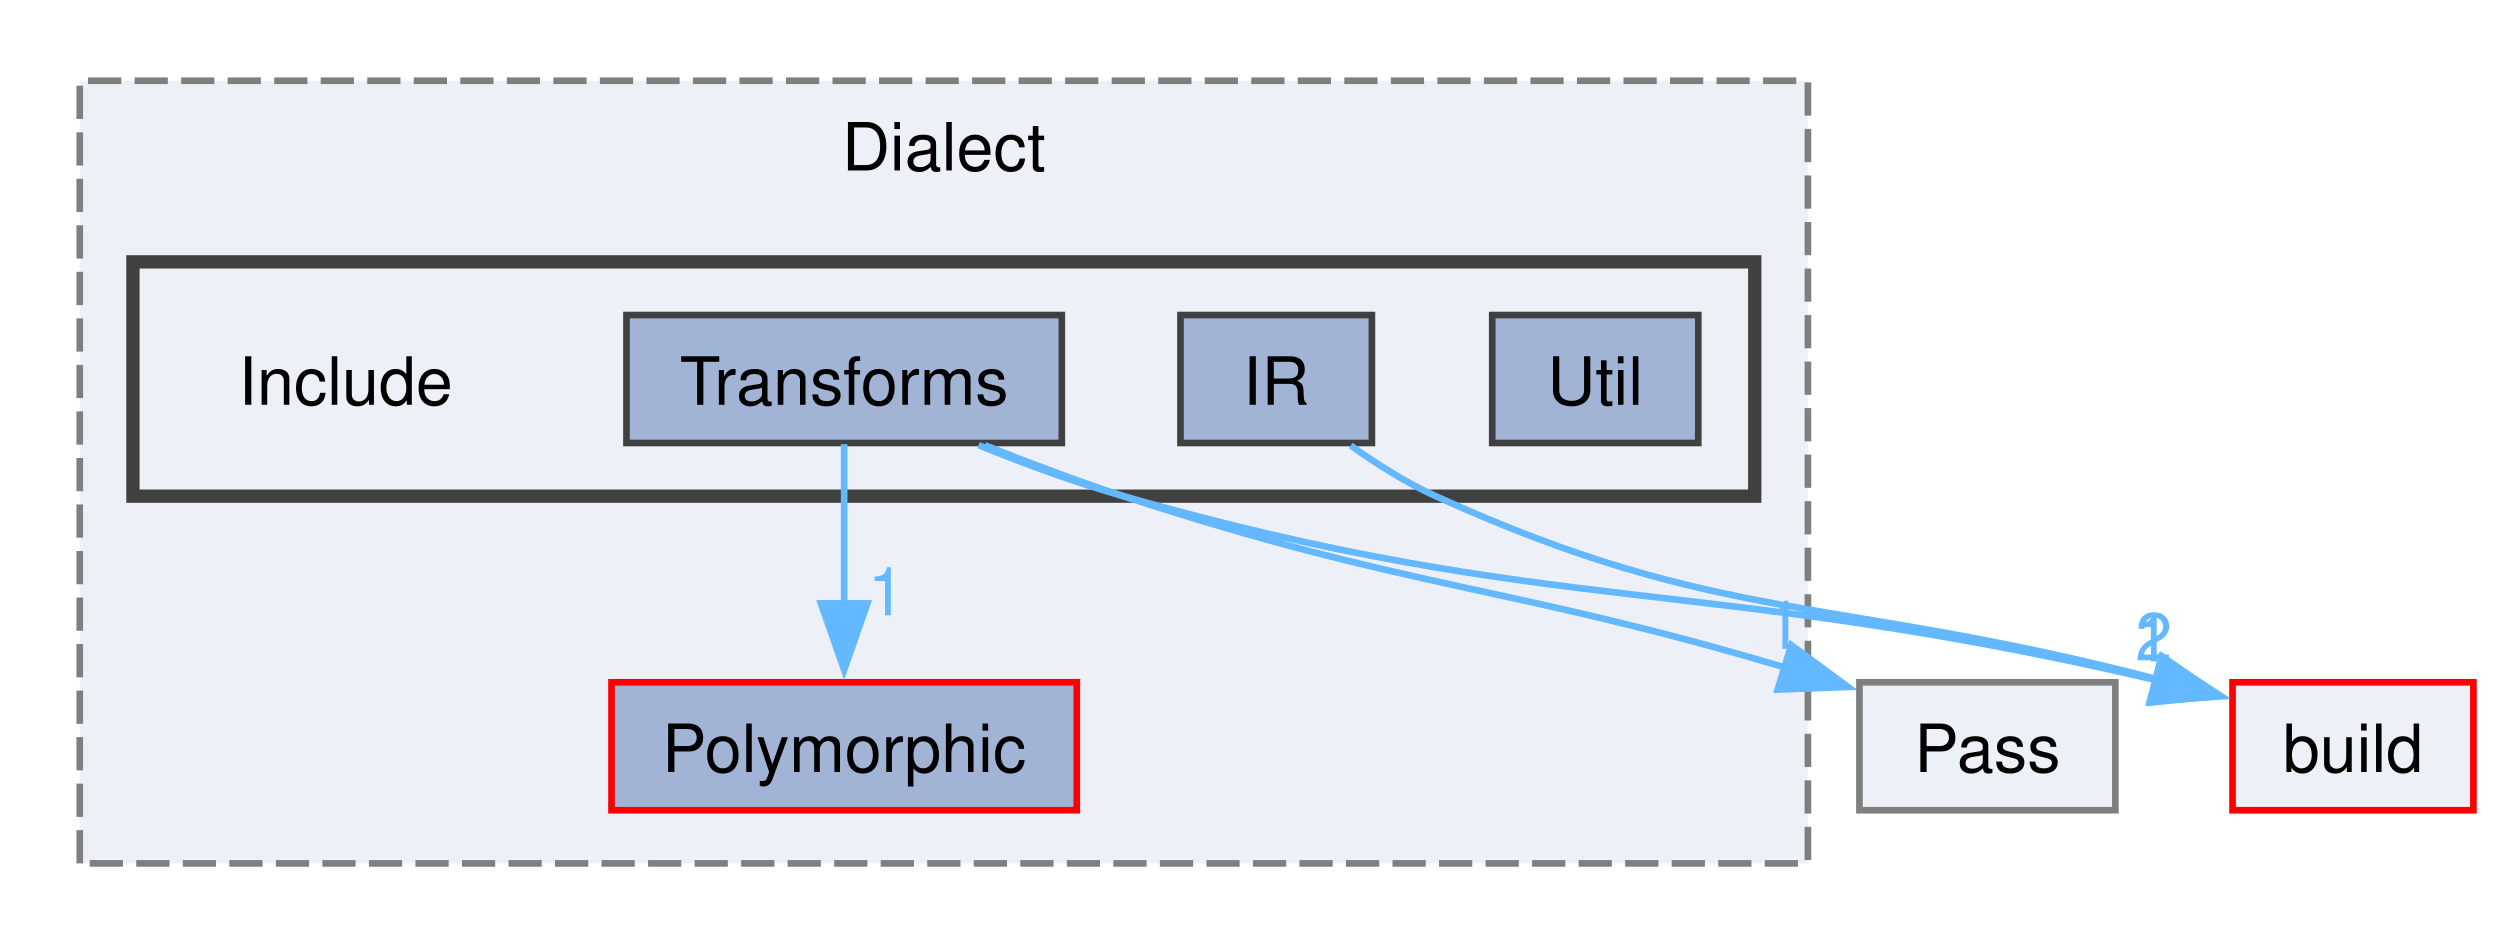
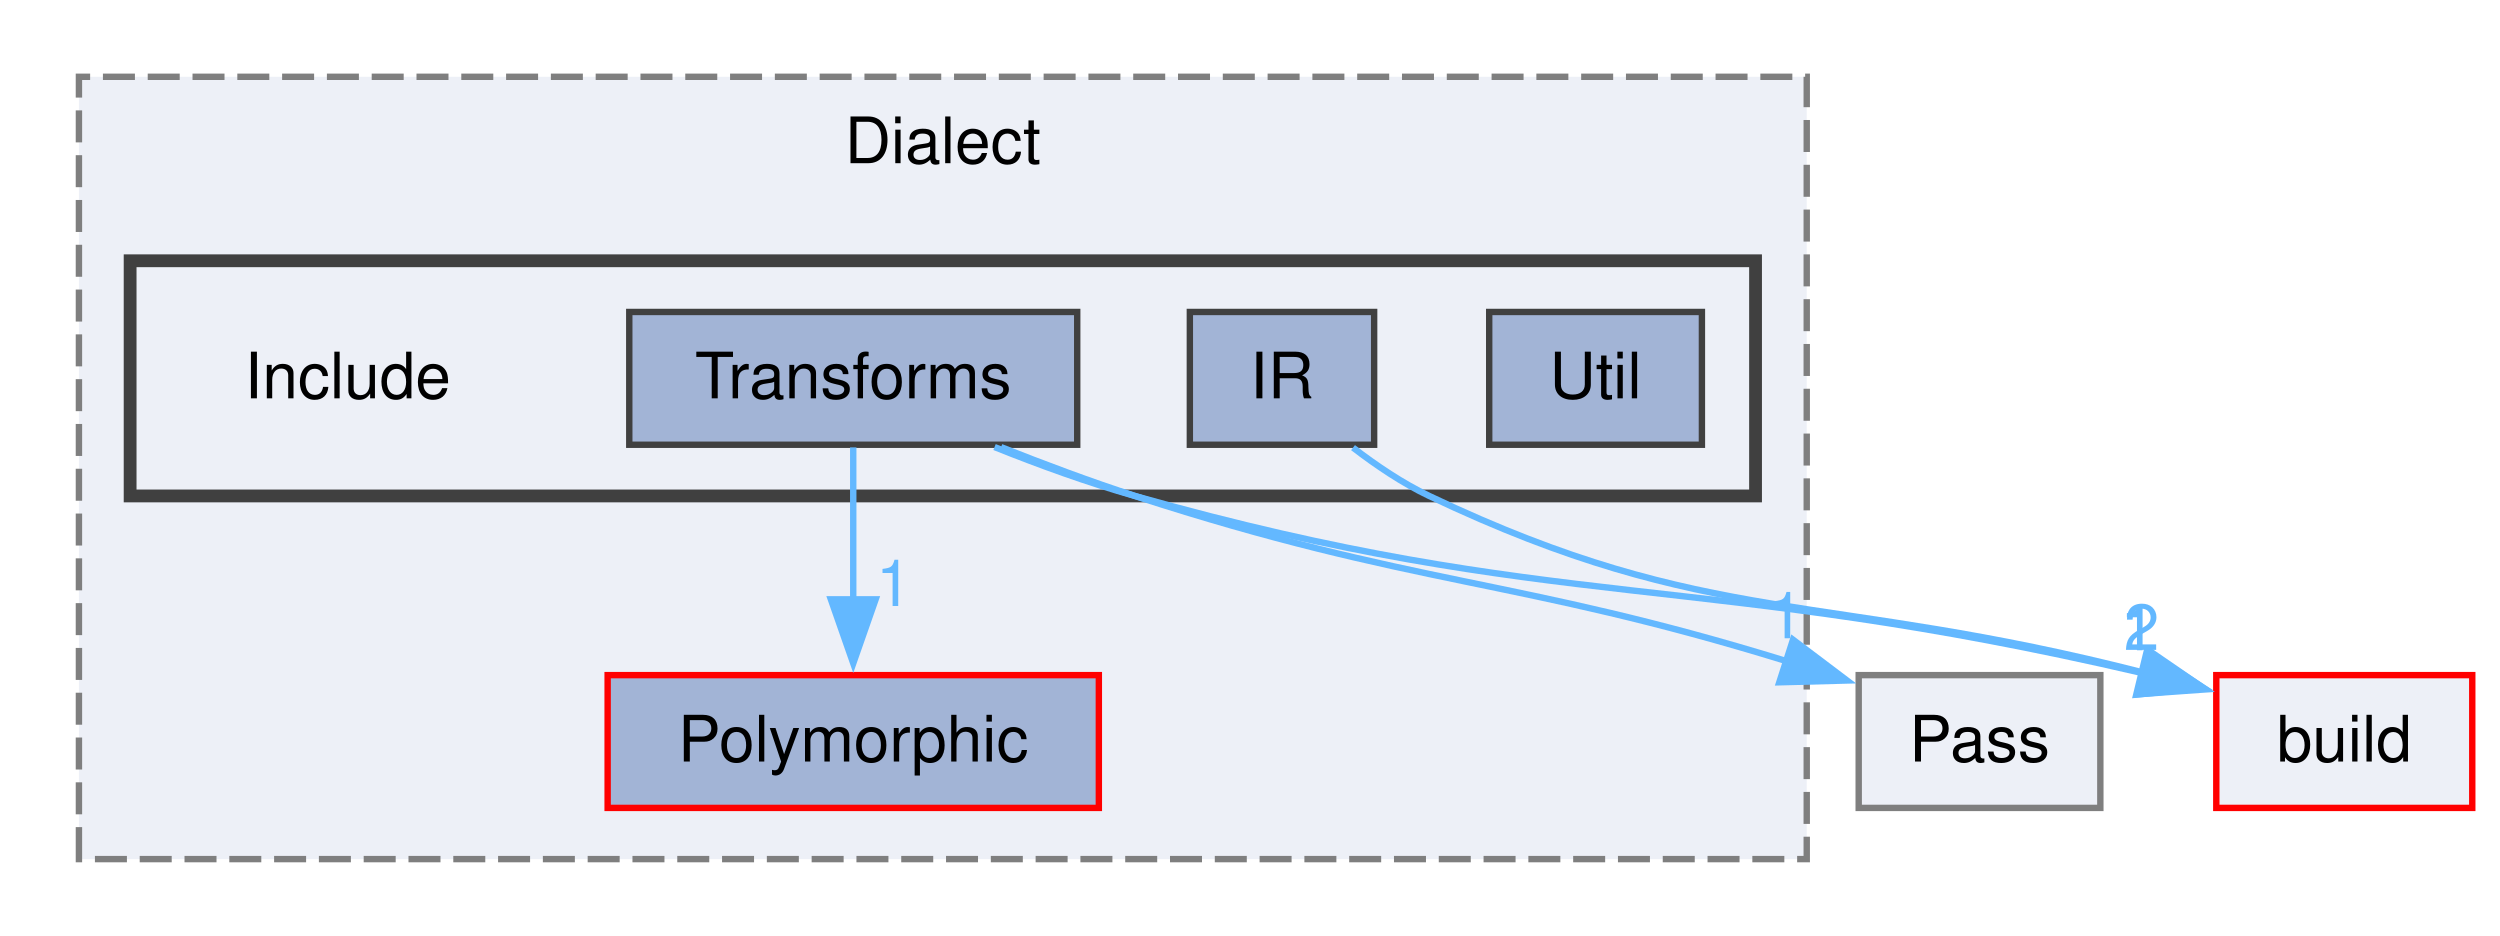
- <svg xmlns="http://www.w3.org/2000/svg" xmlns:xlink="http://www.w3.org/1999/xlink" width="376pt" height="142pt" viewBox="0.00 0.00 376.12 141.75">
-   <g id="graph0" class="graph" transform="scale(1 1) rotate(0) translate(4 137.75)">
+ <svg xmlns="http://www.w3.org/2000/svg" xmlns:xlink="http://www.w3.org/1999/xlink" width="390pt" height="146pt" viewBox="0.00 0.00 390.00 146.25">
+   <g id="graph0" class="graph" transform="scale(1 1) rotate(0) translate(4 142.25)">
    <g id="clust1" class="cluster">
      <g id="a_clust1">
        <a xlink:href="dir_961f7ef292a3987e3723514feaf3f181.html" target="_top" xlink:title="Dialect">
-           <polygon fill="#edf0f7" stroke="#7f7f7f" stroke-dasharray="5,2" points="8,-8 8,-125.75 268,-125.75 268,-8 8,-8" />
-           <text text-anchor="middle" x="138" y="-112.25" font-family="Helvetica,sans-Serif" font-size="10.00">Dialect</text>
+           <polygon fill="#edf0f7" stroke="#7f7f7f" stroke-dasharray="5,2" points="8,-8 8,-130.25 278,-130.25 278,-8 8,-8" />
+           <text text-anchor="middle" x="143" y="-116.75" font-family="Helvetica,sans-Serif" font-size="10.00">Dialect</text>
        </a>
      </g>
    </g>
    <g id="clust2" class="cluster">
      <g id="a_clust2">
        <a xlink:href="dir_320ed45e53e1983f926a8351355dbd89.html" target="_top">
-           <polygon fill="#edf0f7" stroke="#404040" stroke-width="2" points="16,-63.25 16,-98.5 260,-98.5 260,-63.25 16,-63.25" />
+           <polygon fill="#edf0f7" stroke="#404040" stroke-width="2" points="16,-64.75 16,-101.5 270,-101.5 270,-64.75 16,-64.75" />
        </a>
      </g>
    </g>
    <g id="node1" class="node">
      <g id="a_node1">
        <a xlink:href="dir_c9ffcee501422a82310fdc6fcd6a1257.html" target="_top" xlink:title="Polymorphic">
-           <polygon fill="#a2b4d6" stroke="red" points="158,-35.25 88,-35.25 88,-16 158,-16 158,-35.25" />
-           <text text-anchor="middle" x="123" y="-21.75" font-family="Helvetica,sans-Serif" font-size="10.00">Polymorphic</text>
+           <polygon fill="#a2b4d6" stroke="red" points="167.38,-36.75 90.62,-36.75 90.62,-16 167.38,-16 167.38,-36.75" />
+           <text text-anchor="middle" x="129" y="-23.25" font-family="Helvetica,sans-Serif" font-size="10.00">Polymorphic</text>
        </a>
      </g>
    </g>
    <g id="node2" class="node">
-       <text text-anchor="middle" x="48" y="-77" font-family="Helvetica,sans-Serif" font-size="10.00">Include</text>
+       <text text-anchor="middle" x="50" y="-80" font-family="Helvetica,sans-Serif" font-size="10.00">Include</text>
    </g>
    <g id="node3" class="node">
      <g id="a_node3">
        <a xlink:href="dir_1270980e1d655487b8d28dd5790afd88.html" target="_top" xlink:title="IR">
-           <polygon fill="#a2b4d6" stroke="#404040" points="202.4,-90.5 173.6,-90.5 173.6,-71.25 202.4,-71.25 202.4,-90.5" />
-           <text text-anchor="middle" x="188" y="-77" font-family="Helvetica,sans-Serif" font-size="10.00">IR</text>
+           <polygon fill="#a2b4d6" stroke="#404040" points="210.4,-93.5 181.6,-93.5 181.6,-72.75 210.4,-72.75 210.4,-93.5" />
+           <text text-anchor="middle" x="196" y="-80" font-family="Helvetica,sans-Serif" font-size="10.00">IR</text>
        </a>
      </g>
    </g>
    <g id="node6" class="node">
      <g id="a_node6">
        <a xlink:href="dir_4fef79e7177ba769987a8da36c892c5f.html" target="_top" xlink:title="build">
-           <polygon fill="#edf0f7" stroke="red" points="368.12,-35.25 331.88,-35.25 331.88,-16 368.12,-16 368.12,-35.25" />
-           <text text-anchor="middle" x="350" y="-21.75" font-family="Helvetica,sans-Serif" font-size="10.00">build</text>
+           <polygon fill="#edf0f7" stroke="red" points="382,-36.75 342,-36.75 342,-16 382,-16 382,-36.75" />
+           <text text-anchor="middle" x="362" y="-23.25" font-family="Helvetica,sans-Serif" font-size="10.00">build</text>
        </a>
      </g>
    </g>
    <g id="edge1" class="edge">
      <g id="a_edge1">
-         <a xlink:href="dir_000058_000010.html" target="_top">
-           <path fill="none" stroke="#63b8ff" d="M199.21,-70.87C203.09,-68.1 207.57,-65.26 212,-63.25 255.25,-43.6 271.85,-48.41 320.55,-35.71" />
-           <polygon fill="#63b8ff" stroke="#63b8ff" points="321.28,-39.14 330,-33.12 319.43,-32.39 321.28,-39.14" />
+         <a xlink:href="dir_000062_000010.html" target="_top">
+           <path fill="none" stroke="#63b8ff" d="M207.1,-72.3C210.7,-69.53 214.84,-66.73 219,-64.75 263.08,-43.79 280.53,-50.02 330.88,-37.08" />
+           <polygon fill="#63b8ff" stroke="#63b8ff" points="331.58,-40.52 340.31,-34.52 329.75,-33.76 331.58,-40.52" />
        </a>
      </g>
      <g id="a_edge1-headlabel">
-         <a xlink:href="dir_000058_000010.html" target="_top" xlink:title="2">
-           <text text-anchor="middle" x="320.02" y="-38.55" font-family="Helvetica,sans-Serif" font-size="10.00" fill="#63b8ff">2</text>
+         <a xlink:href="dir_000062_000010.html" target="_top" xlink:title="2">
+           <text text-anchor="middle" x="330.32" y="-40.68" font-family="Helvetica,sans-Serif" font-size="10.00" fill="#63b8ff">2</text>
        </a>
      </g>
    </g>
    <g id="node4" class="node">
      <g id="a_node4">
        <a xlink:href="dir_5aba0f86741750b83fd02547c059473b.html" target="_top" xlink:title="Transforms">
-           <polygon fill="#a2b4d6" stroke="#404040" points="155.75,-90.5 90.25,-90.5 90.25,-71.25 155.75,-71.25 155.75,-90.5" />
-           <text text-anchor="middle" x="123" y="-77" font-family="Helvetica,sans-Serif" font-size="10.00">Transforms</text>
+           <polygon fill="#a2b4d6" stroke="#404040" points="164,-93.5 94,-93.5 94,-72.75 164,-72.75 164,-93.5" />
+           <text text-anchor="middle" x="129" y="-80" font-family="Helvetica,sans-Serif" font-size="10.00">Transforms</text>
        </a>
      </g>
    </g>
    <g id="edge4" class="edge">
      <g id="a_edge4">
-         <a xlink:href="dir_000105_000087.html" target="_top">
-           <path fill="none" stroke="#63b8ff" d="M123,-71.08C123,-64.57 123,-55.42 123,-47.12" />
-           <polygon fill="#63b8ff" stroke="#63b8ff" points="126.5,-47.12 123,-37.12 119.5,-47.12 126.5,-47.12" />
+         <a xlink:href="dir_000116_000096.html" target="_top">
+           <path fill="none" stroke="#63b8ff" d="M129,-72.34C129,-65.72 129,-56.72 129,-48.52" />
+           <polygon fill="#63b8ff" stroke="#63b8ff" points="132.5,-48.59 129,-38.59 125.5,-48.59 132.5,-48.59" />
        </a>
      </g>
      <g id="a_edge4-headlabel">
-         <a xlink:href="dir_000105_000087.html" target="_top" xlink:title="1">
-           <text text-anchor="middle" x="129.34" y="-45.33" font-family="Helvetica,sans-Serif" font-size="10.00" fill="#63b8ff">1</text>
+         <a xlink:href="dir_000116_000096.html" target="_top" xlink:title="1">
+           <text text-anchor="middle" x="135.34" y="-47.55" font-family="Helvetica,sans-Serif" font-size="10.00" fill="#63b8ff">1</text>
        </a>
      </g>
    </g>
    <g id="edge3" class="edge">
      <g id="a_edge3">
-         <a xlink:href="dir_000105_000010.html" target="_top">
-           <path fill="none" stroke="#63b8ff" d="M143.22,-70.92C150.04,-68.15 157.76,-65.3 165,-63.25 230.26,-44.75 251.68,-51.59 320.51,-35.55" />
-           <polygon fill="#63b8ff" stroke="#63b8ff" points="321.13,-39 330.03,-33.25 319.49,-32.2 321.13,-39" />
+         <a xlink:href="dir_000116_000010.html" target="_top">
+           <path fill="none" stroke="#63b8ff" d="M151.08,-72.39C158,-69.62 165.73,-66.8 173,-64.75 239.09,-46.13 260.82,-53.31 330.4,-37.08" />
+           <polygon fill="#63b8ff" stroke="#63b8ff" points="331.14,-40.5 340.04,-34.75 329.49,-33.7 331.14,-40.5" />
        </a>
      </g>
      <g id="a_edge3-headlabel">
-         <a xlink:href="dir_000105_000010.html" target="_top" xlink:title="1">
-           <text text-anchor="middle" x="319.78" y="-38.38" font-family="Helvetica,sans-Serif" font-size="10.00" fill="#63b8ff">1</text>
+         <a xlink:href="dir_000116_000010.html" target="_top" xlink:title="1">
+           <text text-anchor="middle" x="329.79" y="-40.63" font-family="Helvetica,sans-Serif" font-size="10.00" fill="#63b8ff">1</text>
        </a>
      </g>
    </g>
    <g id="node7" class="node">
      <g id="a_node7">
        <a xlink:href="dir_459833b041acece43aa610615f5ca5a8.html" target="_top" xlink:title="Pass">
-           <polygon fill="#edf0f7" stroke="#7f7f7f" points="314.25,-35.25 275.75,-35.25 275.75,-16 314.25,-16 314.25,-35.25" />
-           <text text-anchor="middle" x="295" y="-21.75" font-family="Helvetica,sans-Serif" font-size="10.00">Pass</text>
+           <polygon fill="#edf0f7" stroke="#7f7f7f" points="323.88,-36.75 286.12,-36.75 286.12,-16 323.88,-16 323.88,-36.75" />
+           <text text-anchor="middle" x="305" y="-23.25" font-family="Helvetica,sans-Serif" font-size="10.00">Pass</text>
        </a>
      </g>
    </g>
    <g id="edge2" class="edge">
      <g id="a_edge2">
-         <a xlink:href="dir_000105_000085.html" target="_top">
-           <path fill="none" stroke="#63b8ff" d="M144.18,-70.91C150.79,-68.27 158.14,-65.5 165,-63.25 208.16,-49.12 222.91,-49.89 264.58,-37.46" />
-           <polygon fill="#63b8ff" stroke="#63b8ff" points="265.5,-40.84 274.03,-34.55 263.44,-34.15 265.5,-40.84" />
+         <a xlink:href="dir_000116_000091.html" target="_top">
+           <path fill="none" stroke="#63b8ff" d="M152.1,-72.38C158.78,-69.73 166.13,-66.98 173,-64.75 217.04,-50.46 232.26,-52.08 274.92,-38.91" />
+           <polygon fill="#63b8ff" stroke="#63b8ff" points="275.85,-42.29 284.3,-35.91 273.71,-35.63 275.85,-42.29" />
        </a>
      </g>
      <g id="a_edge2-headlabel">
-         <a xlink:href="dir_000105_000085.html" target="_top" xlink:title="1">
-           <text text-anchor="middle" x="264.35" y="-40.29" font-family="Helvetica,sans-Serif" font-size="10.00" fill="#63b8ff">1</text>
+         <a xlink:href="dir_000116_000091.html" target="_top" xlink:title="1">
+           <text text-anchor="middle" x="274.73" y="-42.51" font-family="Helvetica,sans-Serif" font-size="10.00" fill="#63b8ff">1</text>
        </a>
      </g>
    </g>
    <g id="node5" class="node">
      <g id="a_node5">
        <a xlink:href="dir_10c47a7c5d54e3cf864f5c9140990351.html" target="_top" xlink:title="Util">
-           <polygon fill="#a2b4d6" stroke="#404040" points="251.5,-90.5 220.5,-90.5 220.5,-71.25 251.5,-71.25 251.5,-90.5" />
-           <text text-anchor="middle" x="236" y="-77" font-family="Helvetica,sans-Serif" font-size="10.00">Util</text>
+           <polygon fill="#a2b4d6" stroke="#404040" points="261.62,-93.5 228.38,-93.5 228.38,-72.75 261.62,-72.75 261.62,-93.5" />
+           <text text-anchor="middle" x="245" y="-80" font-family="Helvetica,sans-Serif" font-size="10.00">Util</text>
        </a>
      </g>
    </g>
  </g>
</svg>
